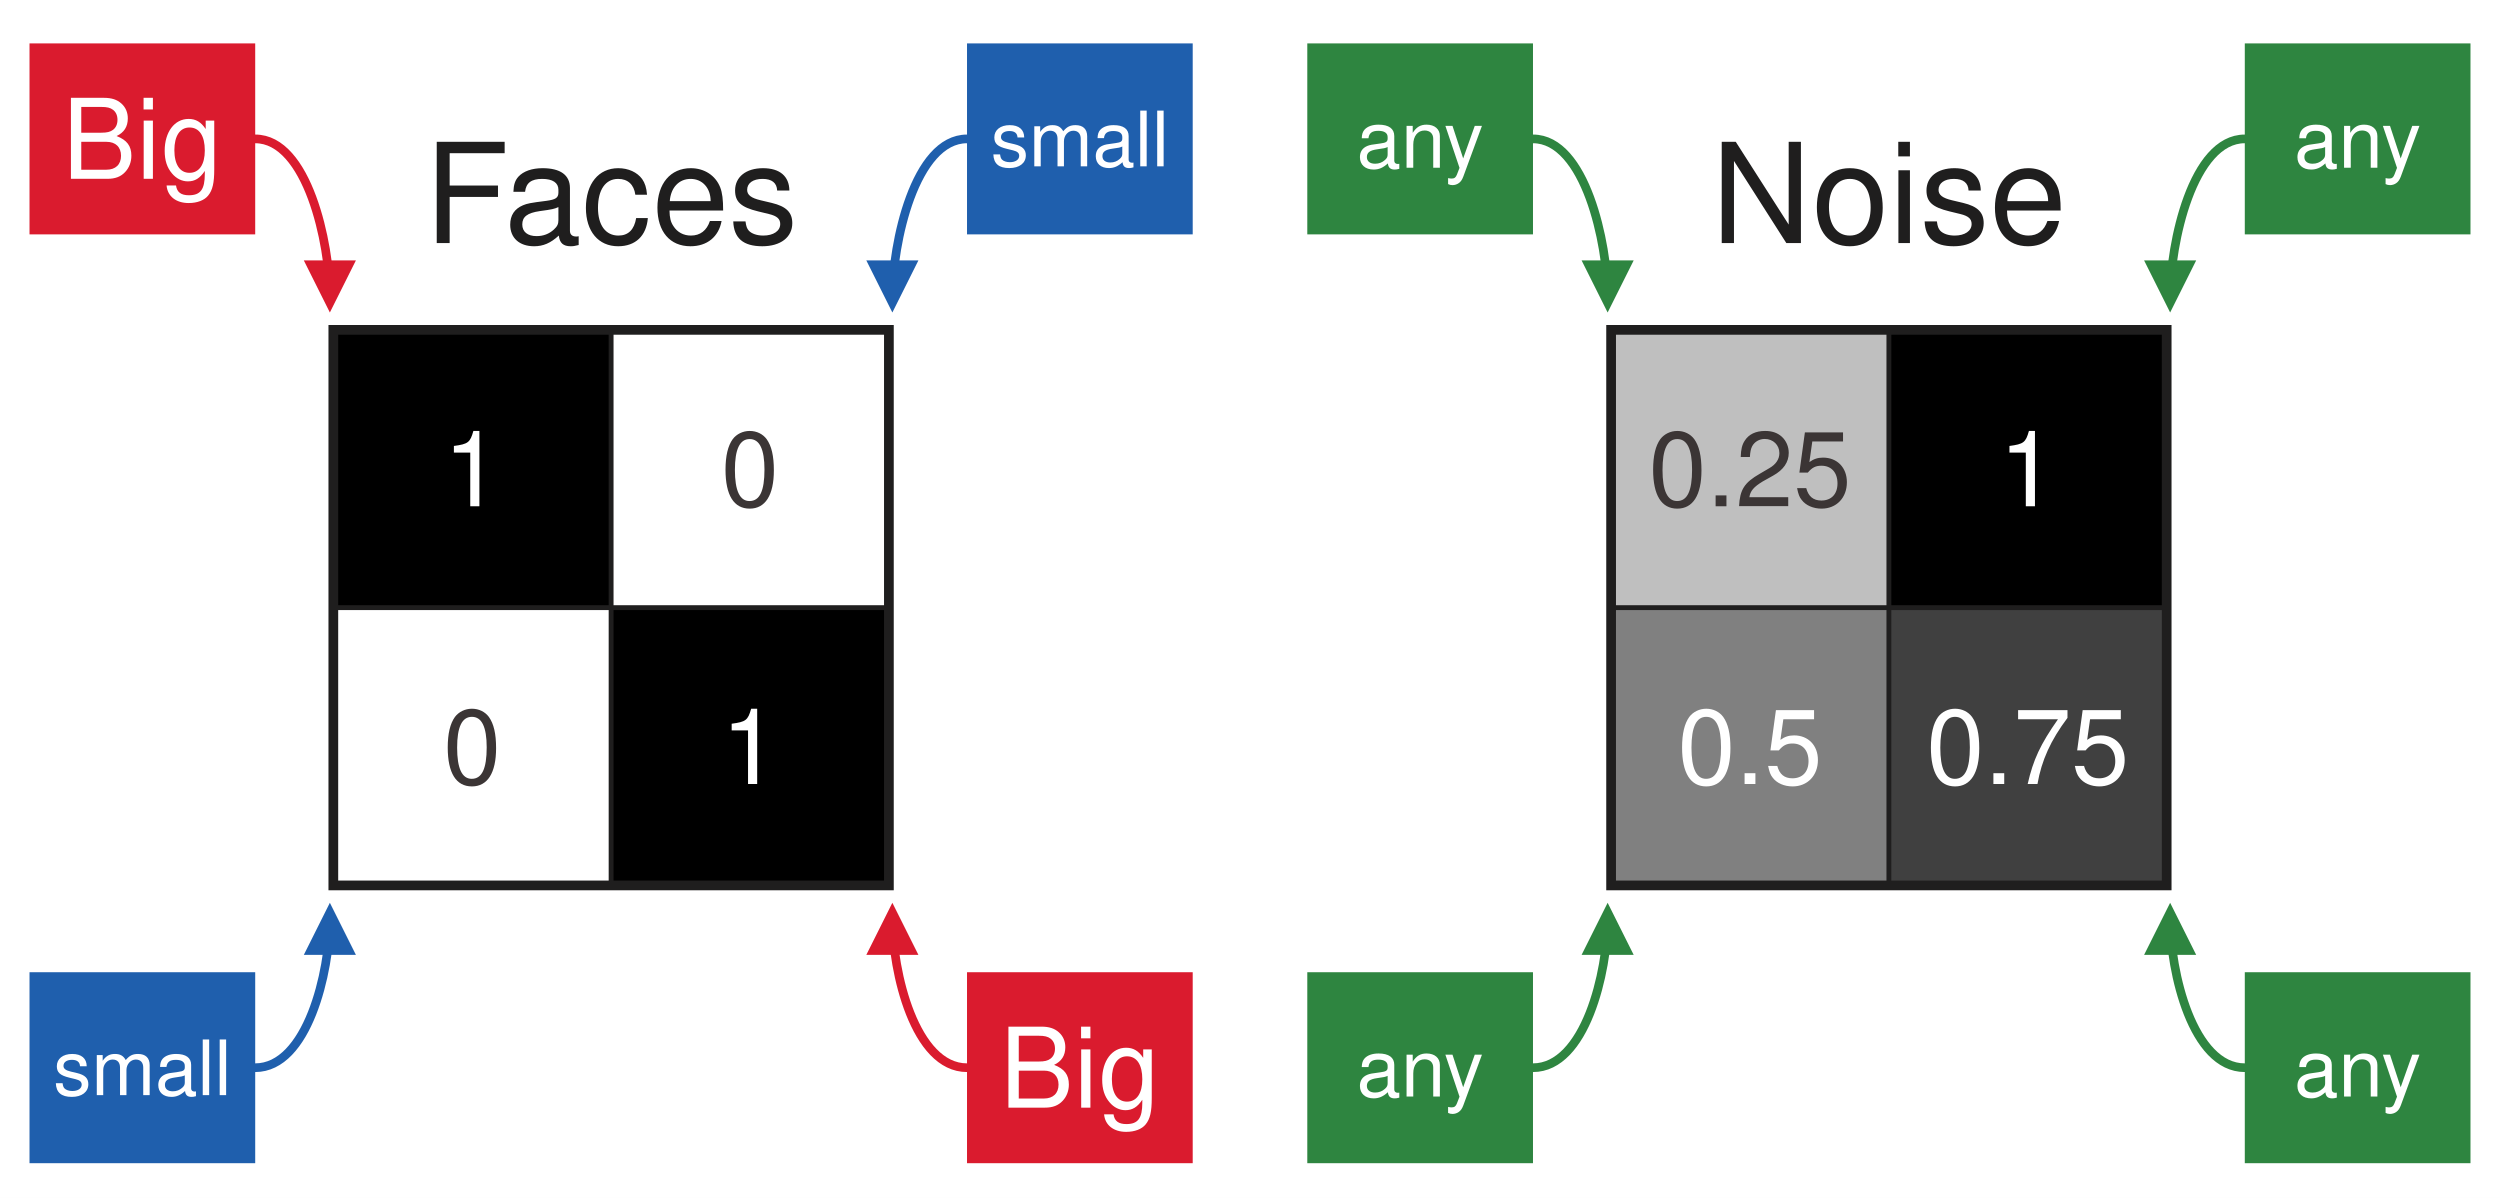
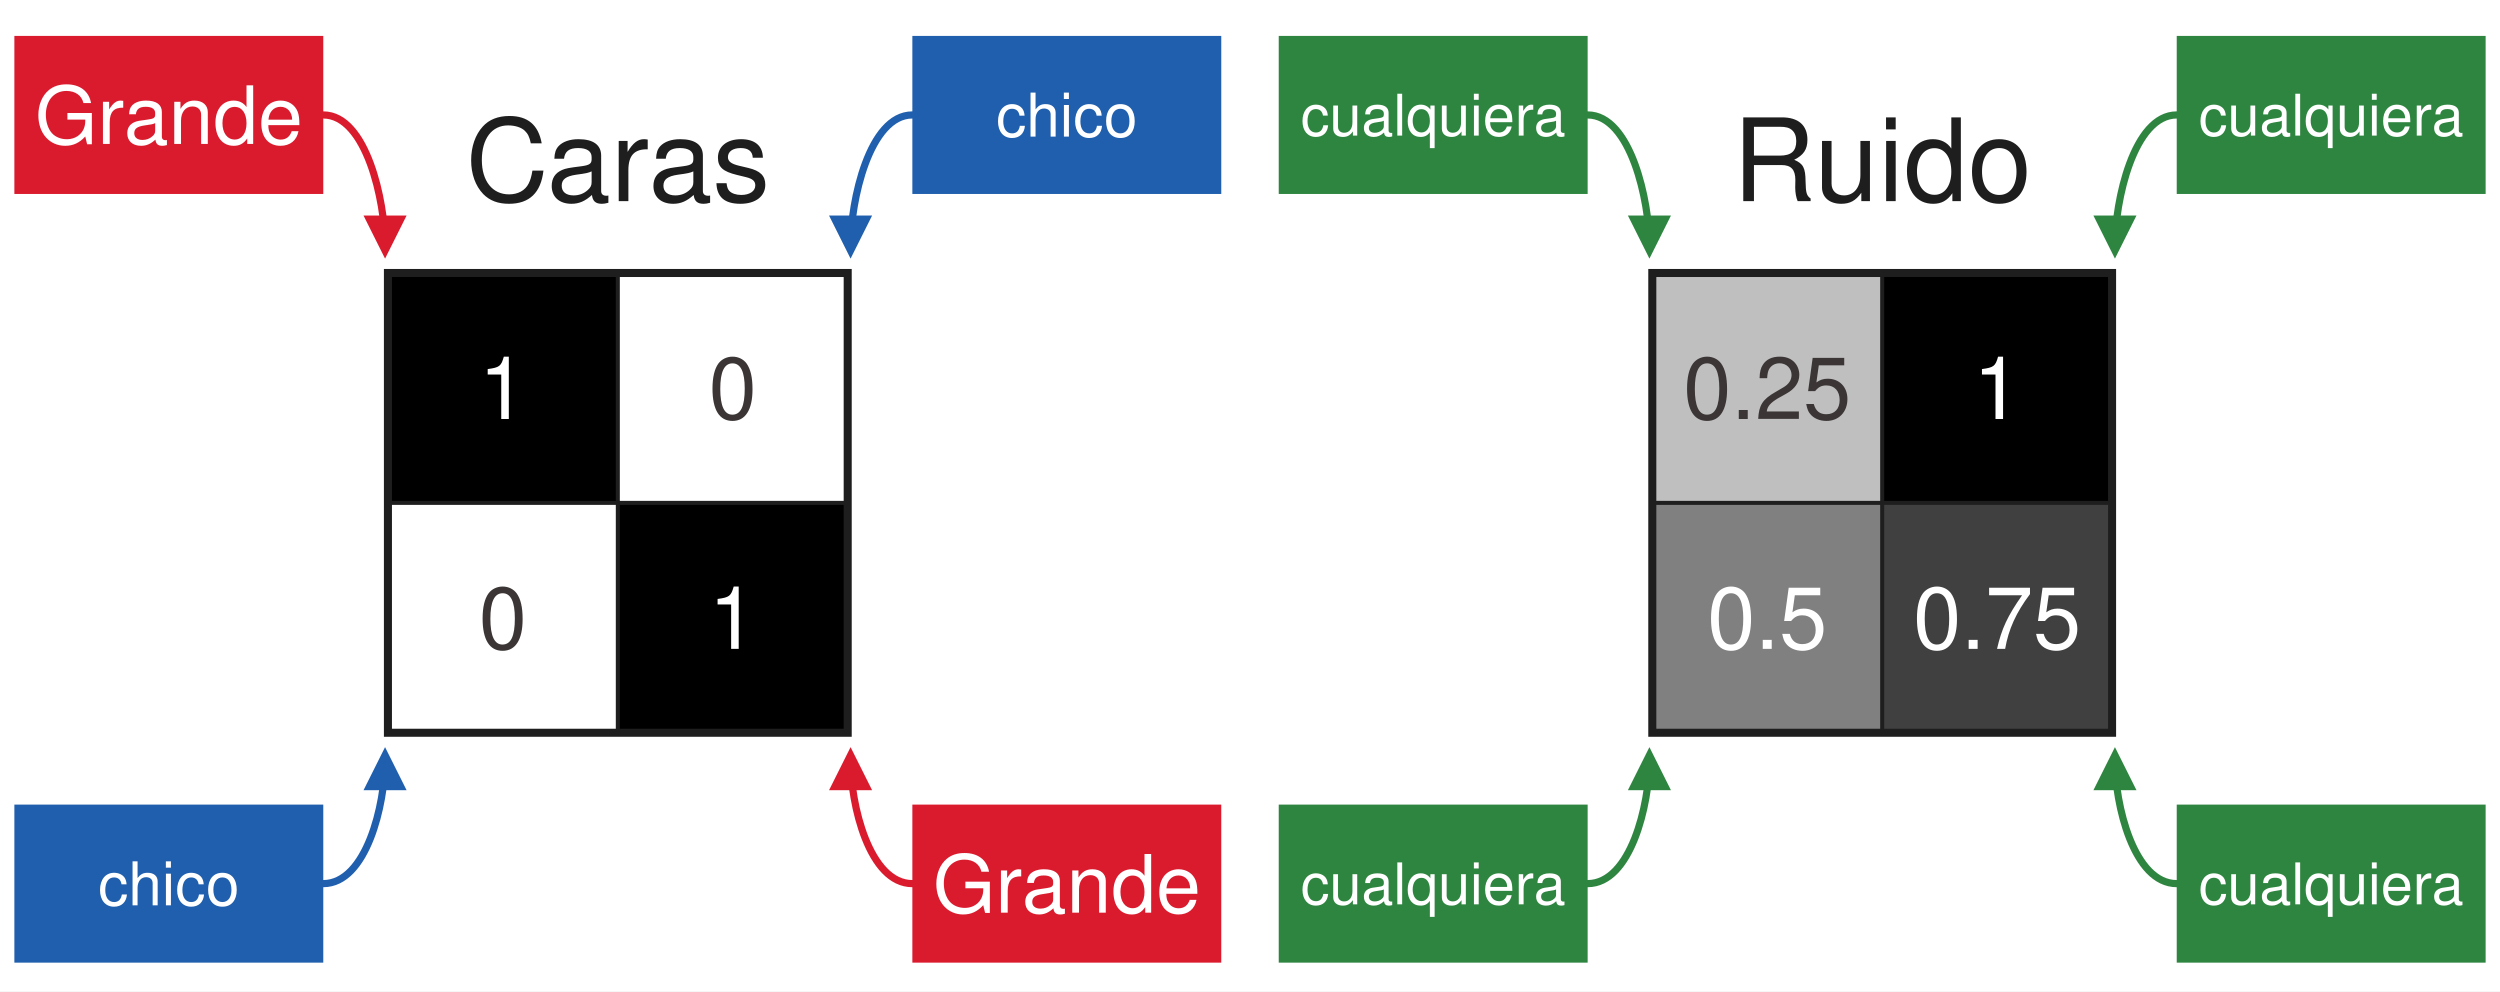
- <svg xmlns="http://www.w3.org/2000/svg" viewBox="0 0 1440 690" width="1440" height="690" font-family="Helvetica, Arial, sans-serif">
+ <svg xmlns="http://www.w3.org/2000/svg" viewBox="0 0 1740 690" width="1740" height="690" font-family="Helvetica, Arial, sans-serif">
  <defs>
    <marker id="ah-DA1B2E-30" viewBox="0 0 10 10" refX="7" refY="5" markerWidth="30" markerHeight="30" markerUnits="userSpaceOnUse" orient="auto">
      <path d="M0,0 L10,5 L0,10 z" fill="#DA1B2E" />
    </marker>
    <marker id="ah-1F5FAD-30" viewBox="0 0 10 10" refX="7" refY="5" markerWidth="30" markerHeight="30" markerUnits="userSpaceOnUse" orient="auto">
      <path d="M0,0 L10,5 L0,10 z" fill="#1F5FAD" />
    </marker>
    <marker id="ah-2E8540-30" viewBox="0 0 10 10" refX="7" refY="5" markerWidth="30" markerHeight="30" markerUnits="userSpaceOnUse" orient="auto">
      <path d="M0,0 L10,5 L0,10 z" fill="#2E8540" />
    </marker>
  </defs>
-   <rect width="1440" height="690" fill="#ffffff" />
-   <text x="352.0" y="140.0" font-size="80" fill="#1F1E1E" text-anchor="middle" font-weight="normal">Faces</text>
-   <rect x="192.0" y="190.0" width="160" height="160" fill="#000000" />
-   <text x="272.0" y="291.6" font-size="60" fill="#ffffff" text-anchor="middle" font-weight="normal">1</text>
-   <rect x="352.0" y="190.0" width="160" height="160" fill="#ffffff" />
-   <text x="432.0" y="291.6" font-size="60" fill="#3B3535" text-anchor="middle" font-weight="normal">0</text>
-   <rect x="192.0" y="350.0" width="160" height="160" fill="#ffffff" />
-   <text x="272.0" y="451.6" font-size="60" fill="#3B3535" text-anchor="middle" font-weight="normal">0</text>
-   <rect x="352.0" y="350.0" width="160" height="160" fill="#000000" />
-   <text x="432.0" y="451.6" font-size="60" fill="#ffffff" text-anchor="middle" font-weight="normal">1</text>
-   <line x1="352" y1="190" x2="352" y2="510" stroke="#1F1E1E" stroke-width="2.8" />
-   <line x1="192" y1="350" x2="512" y2="350" stroke="#1F1E1E" stroke-width="2.8" />
-   <rect x="192" y="190" width="320" height="320" fill="none" stroke="#1F1E1E" stroke-width="5.6" />
-   <rect x="17" y="25" width="130" height="110" fill="#DA1B2E" />
-   <text x="82.0" y="103.0" font-size="64" fill="#ffffff" text-anchor="middle" font-weight="normal">Big</text>
-   <path d="M147.0,80.0 C177.0,80.0 190.0,140.0 190.0,171.0" stroke="#DA1B2E" stroke-width="5" fill="none" stroke-linecap="round" marker-end="url(#ah-DA1B2E-30)" />
-   <rect x="557" y="25" width="130" height="110" fill="#1F5FAD" />
-   <text x="622.0" y="95.8" font-size="44" fill="#ffffff" text-anchor="middle" font-weight="normal">small</text>
-   <path d="M557.0,80.0 C527.0,80.0 514.0,140.0 514.0,171.0" stroke="#1F5FAD" stroke-width="5" fill="none" stroke-linecap="round" marker-end="url(#ah-1F5FAD-30)" />
-   <rect x="17" y="560" width="130" height="110" fill="#1F5FAD" />
-   <text x="82.0" y="630.8" font-size="44" fill="#ffffff" text-anchor="middle" font-weight="normal">small</text>
-   <path d="M147.0,615.0 C177.0,615.0 190.0,560.0 190.0,529.0" stroke="#1F5FAD" stroke-width="5" fill="none" stroke-linecap="round" marker-end="url(#ah-1F5FAD-30)" />
-   <rect x="557" y="560" width="130" height="110" fill="#DA1B2E" />
-   <text x="622.0" y="638.0" font-size="64" fill="#ffffff" text-anchor="middle" font-weight="normal">Big</text>
-   <path d="M557.0,615.0 C527.0,615.0 514.0,560.0 514.0,529.0" stroke="#DA1B2E" stroke-width="5" fill="none" stroke-linecap="round" marker-end="url(#ah-DA1B2E-30)" />
-   <text x="1088.0" y="140.0" font-size="80" fill="#1F1E1E" text-anchor="middle" font-weight="normal">Noise</text>
-   <rect x="928.0" y="190.0" width="160" height="160" fill="#bfbfbf" />
-   <text x="1008.0" y="291.6" font-size="60" fill="#3B3535" text-anchor="middle" font-weight="normal">0.25</text>
-   <rect x="1088.0" y="190.0" width="160" height="160" fill="#000000" />
-   <text x="1168.0" y="291.6" font-size="60" fill="#ffffff" text-anchor="middle" font-weight="normal">1</text>
-   <rect x="928.0" y="350.0" width="160" height="160" fill="#808080" />
-   <text x="1008.0" y="451.6" font-size="60" fill="#ffffff" text-anchor="middle" font-weight="normal">0.5</text>
-   <rect x="1088.0" y="350.0" width="160" height="160" fill="#404040" />
-   <text x="1168.0" y="451.6" font-size="60" fill="#ffffff" text-anchor="middle" font-weight="normal">0.75</text>
-   <line x1="1088" y1="190" x2="1088" y2="510" stroke="#1F1E1E" stroke-width="2.8" />
-   <line x1="928" y1="350" x2="1248" y2="350" stroke="#1F1E1E" stroke-width="2.8" />
-   <rect x="928" y="190" width="320" height="320" fill="none" stroke="#1F1E1E" stroke-width="5.6" />
-   <rect x="753" y="25" width="130" height="110" fill="#2E8540" />
-   <text x="818.0" y="96.6" font-size="46" fill="#ffffff" text-anchor="middle" font-weight="normal">any</text>
-   <path d="M883.0,80.0 C913.0,80.0 926.0,140.0 926.0,171.0" stroke="#2E8540" stroke-width="5" fill="none" stroke-linecap="round" marker-end="url(#ah-2E8540-30)" />
-   <rect x="1293" y="25" width="130" height="110" fill="#2E8540" />
-   <text x="1358.0" y="96.6" font-size="46" fill="#ffffff" text-anchor="middle" font-weight="normal">any</text>
-   <path d="M1293.0,80.0 C1263.0,80.0 1250.0,140.0 1250.0,171.0" stroke="#2E8540" stroke-width="5" fill="none" stroke-linecap="round" marker-end="url(#ah-2E8540-30)" />
-   <rect x="753" y="560" width="130" height="110" fill="#2E8540" />
-   <text x="818.0" y="631.6" font-size="46" fill="#ffffff" text-anchor="middle" font-weight="normal">any</text>
-   <path d="M883.0,615.0 C913.0,615.0 926.0,560.0 926.0,529.0" stroke="#2E8540" stroke-width="5" fill="none" stroke-linecap="round" marker-end="url(#ah-2E8540-30)" />
-   <rect x="1293" y="560" width="130" height="110" fill="#2E8540" />
-   <text x="1358.0" y="631.6" font-size="46" fill="#ffffff" text-anchor="middle" font-weight="normal">any</text>
-   <path d="M1293.0,615.0 C1263.0,615.0 1250.0,560.0 1250.0,529.0" stroke="#2E8540" stroke-width="5" fill="none" stroke-linecap="round" marker-end="url(#ah-2E8540-30)" />
+   <rect width="1740" height="690" fill="#ffffff" />
+   <text x="430.0" y="140.0" font-size="80" fill="#1F1E1E" text-anchor="middle" font-weight="normal">Caras</text>
+   <rect x="270.0" y="190.0" width="160" height="160" fill="#000000" />
+   <text x="350.0" y="291.6" font-size="60" fill="#ffffff" text-anchor="middle" font-weight="normal">1</text>
+   <rect x="430.0" y="190.0" width="160" height="160" fill="#ffffff" />
+   <text x="510.0" y="291.6" font-size="60" fill="#3B3535" text-anchor="middle" font-weight="normal">0</text>
+   <rect x="270.0" y="350.0" width="160" height="160" fill="#ffffff" />
+   <text x="350.0" y="451.6" font-size="60" fill="#3B3535" text-anchor="middle" font-weight="normal">0</text>
+   <rect x="430.0" y="350.0" width="160" height="160" fill="#000000" />
+   <text x="510.0" y="451.6" font-size="60" fill="#ffffff" text-anchor="middle" font-weight="normal">1</text>
+   <line x1="430" y1="190" x2="430" y2="510" stroke="#1F1E1E" stroke-width="2.8" />
+   <line x1="270" y1="350" x2="590" y2="350" stroke="#1F1E1E" stroke-width="2.8" />
+   <rect x="270" y="190" width="320" height="320" fill="none" stroke="#1F1E1E" stroke-width="5.6" />
+   <rect x="10" y="25" width="215" height="110" fill="#DA1B2E" />
+   <text x="117.5" y="100.2" font-size="56" fill="#ffffff" text-anchor="middle" font-weight="normal">Grande</text>
+   <path d="M225.0,80.0 C255.0,80.0 268.0,140.0 268.0,171.0" stroke="#DA1B2E" stroke-width="5" fill="none" stroke-linecap="round" marker-end="url(#ah-DA1B2E-30)" />
+   <rect x="635" y="25" width="215" height="110" fill="#1F5FAD" />
+   <text x="742.5" y="95.1" font-size="42" fill="#ffffff" text-anchor="middle" font-weight="normal">chico</text>
+   <path d="M635.0,80.0 C605.0,80.0 592.0,140.0 592.0,171.0" stroke="#1F5FAD" stroke-width="5" fill="none" stroke-linecap="round" marker-end="url(#ah-1F5FAD-30)" />
+   <rect x="10" y="560" width="215" height="110" fill="#1F5FAD" />
+   <text x="117.5" y="630.1" font-size="42" fill="#ffffff" text-anchor="middle" font-weight="normal">chico</text>
+   <path d="M225.0,615.0 C255.0,615.0 268.0,560.0 268.0,529.0" stroke="#1F5FAD" stroke-width="5" fill="none" stroke-linecap="round" marker-end="url(#ah-1F5FAD-30)" />
+   <rect x="635" y="560" width="215" height="110" fill="#DA1B2E" />
+   <text x="742.5" y="635.2" font-size="56" fill="#ffffff" text-anchor="middle" font-weight="normal">Grande</text>
+   <path d="M635.0,615.0 C605.0,615.0 592.0,560.0 592.0,529.0" stroke="#DA1B2E" stroke-width="5" fill="none" stroke-linecap="round" marker-end="url(#ah-DA1B2E-30)" />
+   <text x="1310.0" y="140.0" font-size="80" fill="#1F1E1E" text-anchor="middle" font-weight="normal">Ruido</text>
+   <rect x="1150.0" y="190.0" width="160" height="160" fill="#bfbfbf" />
+   <text x="1230.0" y="291.6" font-size="60" fill="#3B3535" text-anchor="middle" font-weight="normal">0.25</text>
+   <rect x="1310.0" y="190.0" width="160" height="160" fill="#000000" />
+   <text x="1390.0" y="291.6" font-size="60" fill="#ffffff" text-anchor="middle" font-weight="normal">1</text>
+   <rect x="1150.0" y="350.0" width="160" height="160" fill="#808080" />
+   <text x="1230.0" y="451.6" font-size="60" fill="#ffffff" text-anchor="middle" font-weight="normal">0.5</text>
+   <rect x="1310.0" y="350.0" width="160" height="160" fill="#404040" />
+   <text x="1390.0" y="451.6" font-size="60" fill="#ffffff" text-anchor="middle" font-weight="normal">0.75</text>
+   <line x1="1310" y1="190" x2="1310" y2="510" stroke="#1F1E1E" stroke-width="2.8" />
+   <line x1="1150" y1="350" x2="1470" y2="350" stroke="#1F1E1E" stroke-width="2.8" />
+   <rect x="1150" y="190" width="320" height="320" fill="none" stroke="#1F1E1E" stroke-width="5.6" />
+   <rect x="890" y="25" width="215" height="110" fill="#2E8540" />
+   <text x="997.5" y="94.4" font-size="40" fill="#ffffff" text-anchor="middle" font-weight="normal">cualquiera</text>
+   <path d="M1105.0,80.0 C1135.0,80.0 1148.0,140.0 1148.0,171.0" stroke="#2E8540" stroke-width="5" fill="none" stroke-linecap="round" marker-end="url(#ah-2E8540-30)" />
+   <rect x="1515" y="25" width="215" height="110" fill="#2E8540" />
+   <text x="1622.5" y="94.4" font-size="40" fill="#ffffff" text-anchor="middle" font-weight="normal">cualquiera</text>
+   <path d="M1515.0,80.0 C1485.0,80.0 1472.0,140.0 1472.0,171.0" stroke="#2E8540" stroke-width="5" fill="none" stroke-linecap="round" marker-end="url(#ah-2E8540-30)" />
+   <rect x="890" y="560" width="215" height="110" fill="#2E8540" />
+   <text x="997.5" y="629.4" font-size="40" fill="#ffffff" text-anchor="middle" font-weight="normal">cualquiera</text>
+   <path d="M1105.0,615.0 C1135.0,615.0 1148.0,560.0 1148.0,529.0" stroke="#2E8540" stroke-width="5" fill="none" stroke-linecap="round" marker-end="url(#ah-2E8540-30)" />
+   <rect x="1515" y="560" width="215" height="110" fill="#2E8540" />
+   <text x="1622.5" y="629.4" font-size="40" fill="#ffffff" text-anchor="middle" font-weight="normal">cualquiera</text>
+   <path d="M1515.0,615.0 C1485.0,615.0 1472.0,560.0 1472.0,529.0" stroke="#2E8540" stroke-width="5" fill="none" stroke-linecap="round" marker-end="url(#ah-2E8540-30)" />
</svg>
